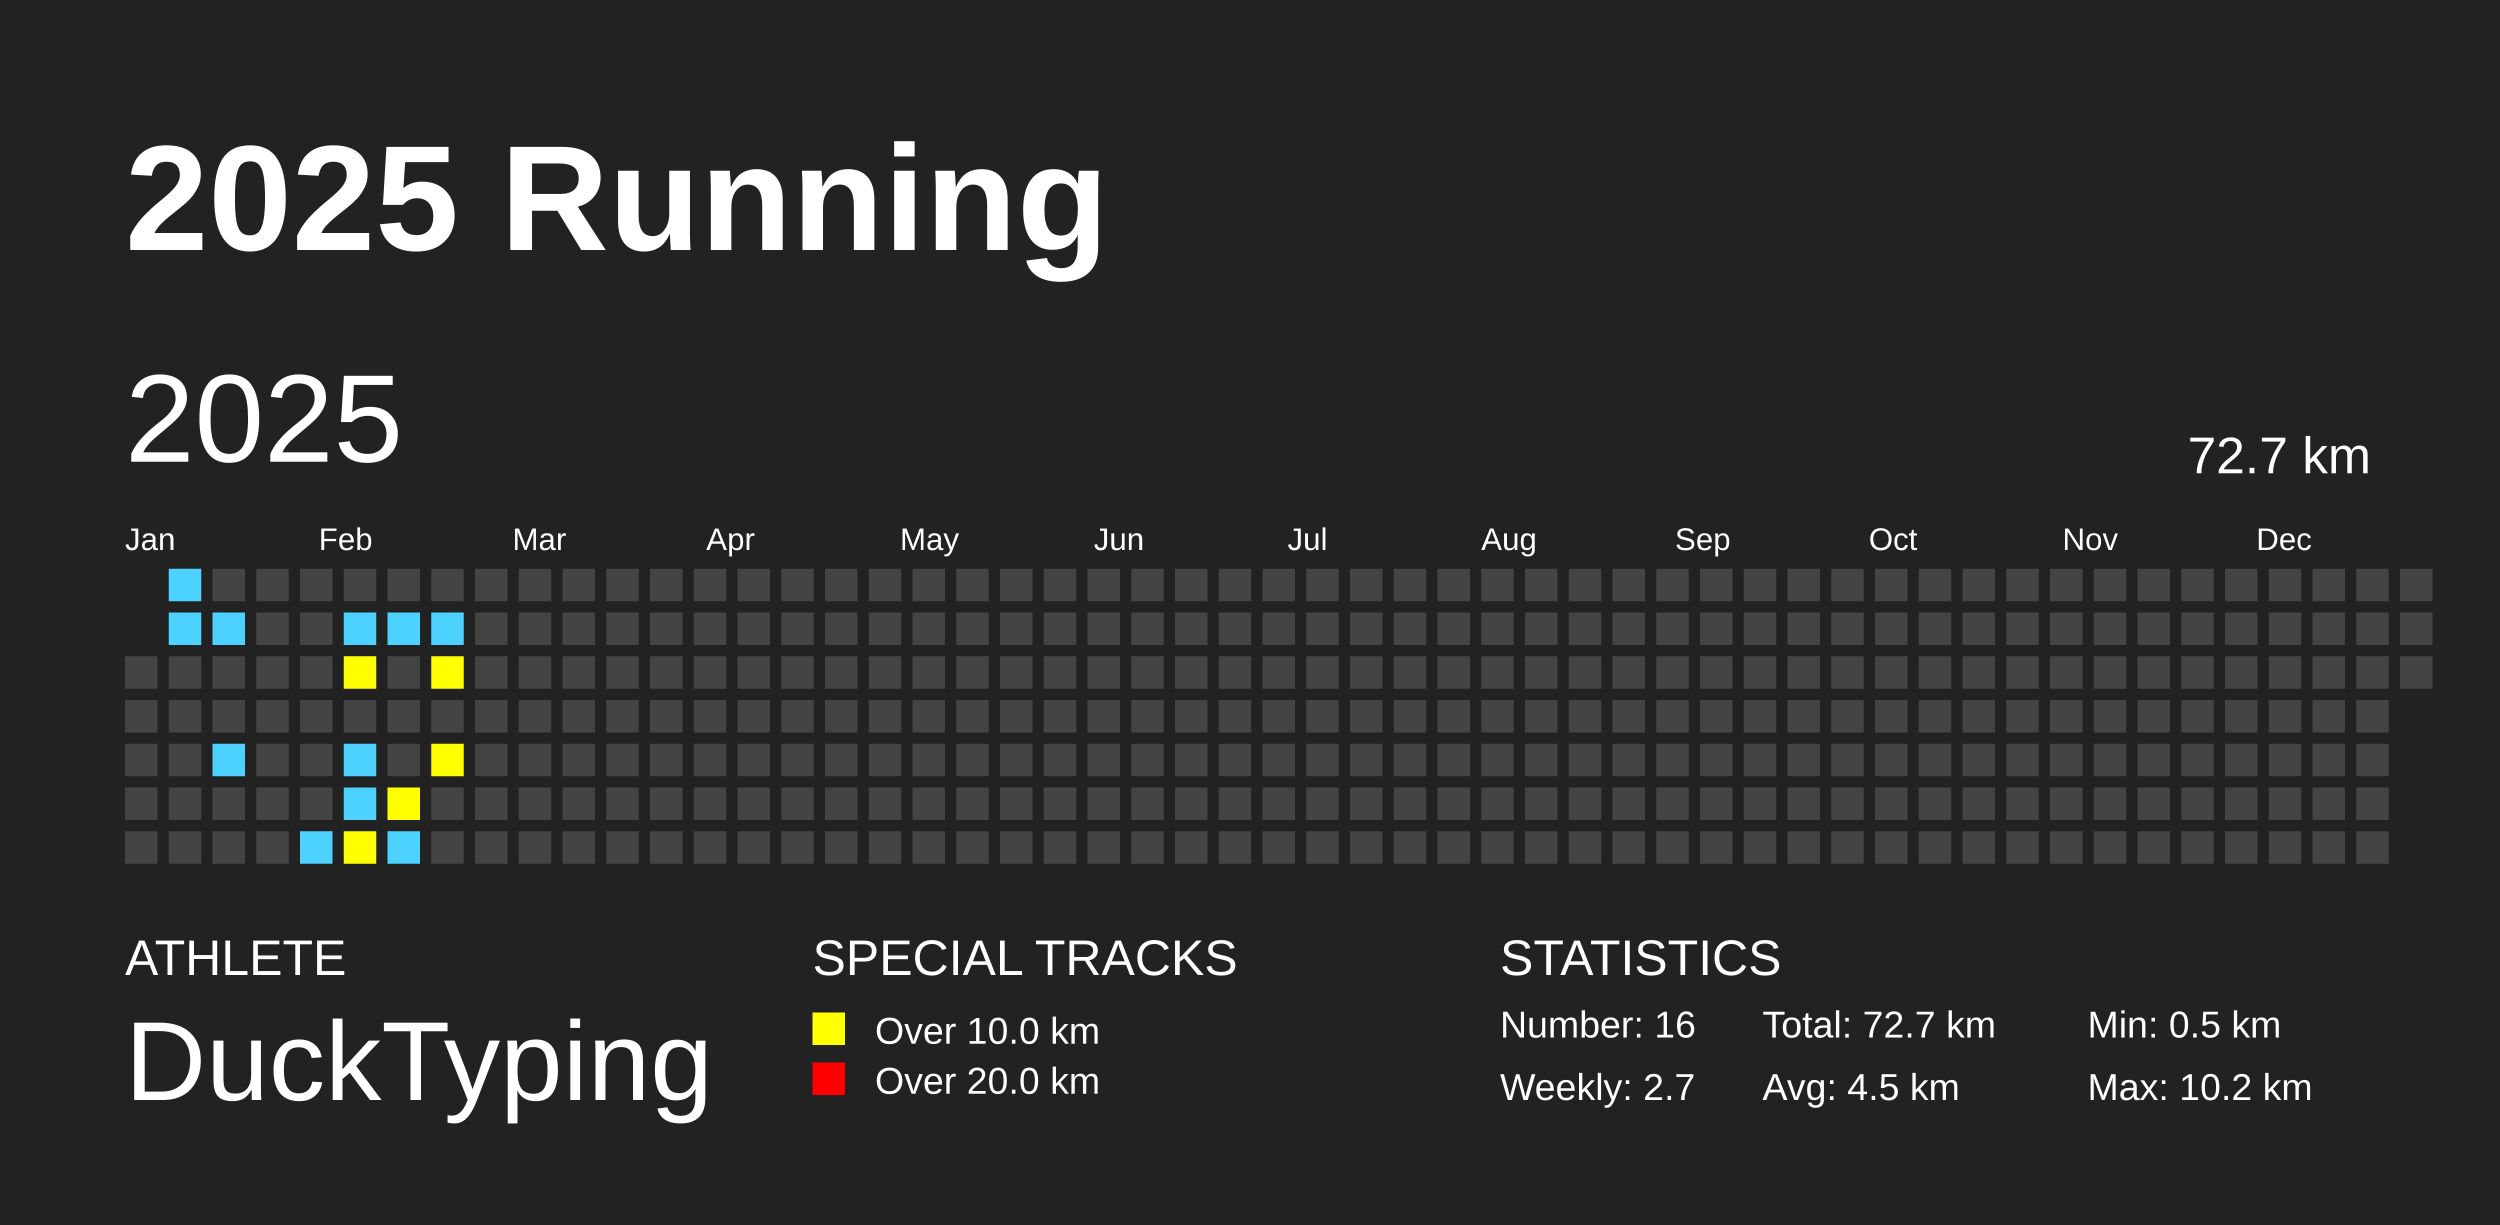
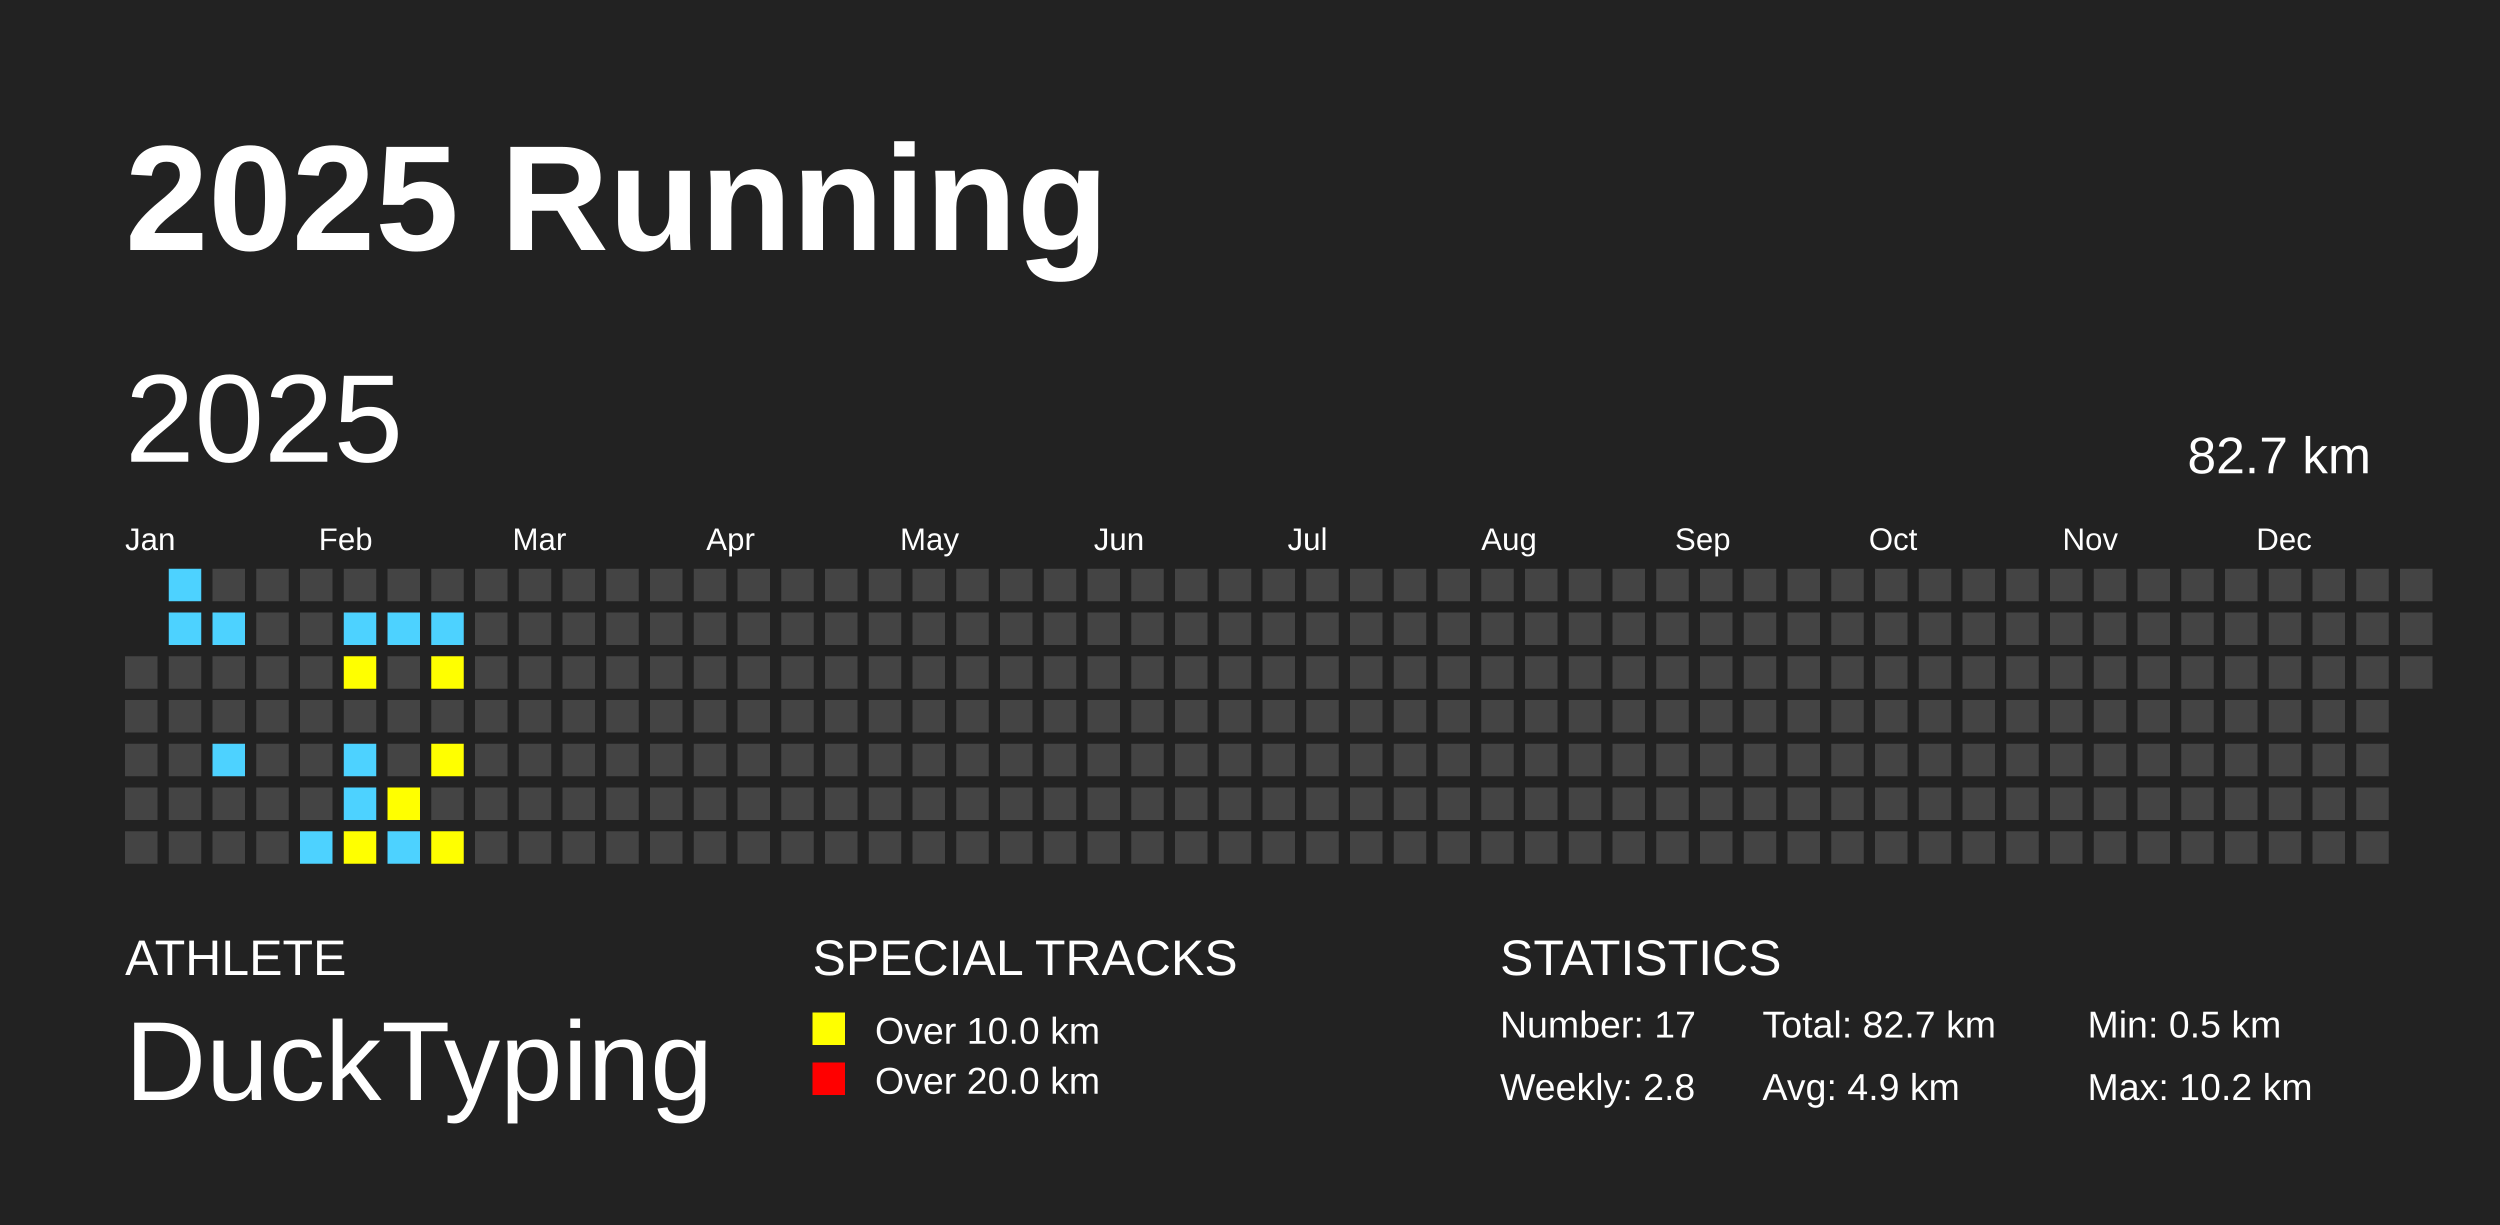
<svg xmlns="http://www.w3.org/2000/svg" baseProfile="full" height="98mm" version="1.1" viewBox="0,0,200,98" width="200mm">
  <defs />
  <rect fill="#222222" height="98" width="200" x="0" y="0" />
  <text fill="#FFFFFF" style="font-size:12px; font-family:Arial; font-weight:bold;" x="10" y="20">2025 Running</text>
  <text fill="#FFFFFF" style="font-size:4px; font-family:Arial" x="10" y="78">ATHLETE</text>
  <text fill="#FFFFFF" style="font-size:9px; font-family:Arial" x="10" y="88">DuckTyping</text>
  <text fill="#FFFFFF" style="font-size:4px; font-family:Arial" x="65" y="78">SPECIAL TRACKS</text>
  <rect fill="yellow" height="2.6" width="2.6" x="65" y="81" />
  <text fill="#FFFFFF" style="font-size:3px; font-family:Arial" x="70" y="83.5">Over 10.0 km</text>
  <rect fill="red" height="2.6" width="2.6" x="65" y="85" />
  <text fill="#FFFFFF" style="font-size:3px; font-family:Arial" x="70" y="87.5">Over 20.0 km</text>
  <text fill="#FFFFFF" style="font-size:4px; font-family:Arial" x="120" y="78">STATISTICS</text>
-   <text fill="#FFFFFF" style="font-size:3px; font-family:Arial" x="120" y="83">Number: 16</text>
-   <text fill="#FFFFFF" style="font-size:3px; font-family:Arial" x="120" y="88">Weekly: 2.7</text>
-   <text fill="#FFFFFF" style="font-size:3px; font-family:Arial" x="141" y="83">Total: 72.7 km</text>
-   <text fill="#FFFFFF" style="font-size:3px; font-family:Arial" x="141" y="88">Avg: 4.5 km</text>
+   <text fill="#FFFFFF" style="font-size:3px; font-family:Arial" x="120" y="83">Number: 17</text>
+   <text fill="#FFFFFF" style="font-size:3px; font-family:Arial" x="120" y="88">Weekly: 2.8</text>
+   <text fill="#FFFFFF" style="font-size:3px; font-family:Arial" x="141" y="83">Total: 82.7 km</text>
+   <text fill="#FFFFFF" style="font-size:3px; font-family:Arial" x="141" y="88">Avg: 4.9 km</text>
  <text fill="#FFFFFF" style="font-size:3px; font-family:Arial" x="167" y="83">Min: 0.5 km</text>
  <text fill="#FFFFFF" style="font-size:3px; font-family:Arial" x="167" y="88">Max: 10.2 km</text>
  <text dominant-baseline="hanging" fill="#FFFFFF" style="font-size:10.0px; font-family:Arial;" x="10" y="30">2025</text>
-   <text dominant-baseline="hanging" fill="#FFFFFF" style="font-size:4.125px; font-family:Arial;" x="175" y="35">72.7 km</text>
+   <text dominant-baseline="hanging" fill="#FFFFFF" style="font-size:4.125px; font-family:Arial;" x="175" y="35">82.7 km</text>
  <text fill="#FFFFFF" style="font-size:2.5px; font-family:Arial" x="10.0" y="44">Jan</text>
  <text fill="#FFFFFF" style="font-size:2.5px; font-family:Arial" x="25.5" y="44">Feb</text>
  <text fill="#FFFFFF" style="font-size:2.5px; font-family:Arial" x="41.0" y="44">Mar</text>
  <text fill="#FFFFFF" style="font-size:2.5px; font-family:Arial" x="56.5" y="44">Apr</text>
  <text fill="#FFFFFF" style="font-size:2.5px; font-family:Arial" x="72.0" y="44">May</text>
  <text fill="#FFFFFF" style="font-size:2.5px; font-family:Arial" x="87.5" y="44">Jun</text>
  <text fill="#FFFFFF" style="font-size:2.5px; font-family:Arial" x="103.0" y="44">Jul</text>
  <text fill="#FFFFFF" style="font-size:2.5px; font-family:Arial" x="118.5" y="44">Aug</text>
  <text fill="#FFFFFF" style="font-size:2.5px; font-family:Arial" x="134.0" y="44">Sep</text>
  <text fill="#FFFFFF" style="font-size:2.5px; font-family:Arial" x="149.5" y="44">Oct</text>
  <text fill="#FFFFFF" style="font-size:2.5px; font-family:Arial" x="165.0" y="44">Nov</text>
  <text fill="#FFFFFF" style="font-size:2.5px; font-family:Arial" x="180.5" y="44">Dec</text>
  <rect fill="#444444" height="2.6" width="2.6" x="10.0" y="52.5" />
  <rect fill="#444444" height="2.6" width="2.6" x="10.0" y="56.0" />
  <rect fill="#444444" height="2.6" width="2.6" x="10.0" y="59.5" />
  <rect fill="#444444" height="2.6" width="2.6" x="10.0" y="63.0" />
  <rect fill="#444444" height="2.6" width="2.6" x="10.0" y="66.5" />
  <rect fill="#4DD2FF" height="2.6" width="2.6" x="13.5" y="45.5" />
  <rect fill="#4DD2FF" height="2.6" width="2.6" x="13.5" y="49.0" />
  <rect fill="#444444" height="2.6" width="2.6" x="13.5" y="52.5" />
  <rect fill="#444444" height="2.6" width="2.6" x="13.5" y="56.0" />
  <rect fill="#444444" height="2.6" width="2.6" x="13.5" y="59.5" />
  <rect fill="#444444" height="2.6" width="2.6" x="13.5" y="63.0" />
  <rect fill="#444444" height="2.6" width="2.6" x="13.5" y="66.5" />
  <rect fill="#444444" height="2.6" width="2.6" x="17.0" y="45.5" />
  <rect fill="#4DD2FF" height="2.6" width="2.6" x="17.0" y="49.0" />
  <rect fill="#444444" height="2.6" width="2.6" x="17.0" y="52.5" />
  <rect fill="#444444" height="2.6" width="2.6" x="17.0" y="56.0" />
  <rect fill="#4DD2FF" height="2.6" width="2.6" x="17.0" y="59.5" />
  <rect fill="#444444" height="2.6" width="2.6" x="17.0" y="63.0" />
  <rect fill="#444444" height="2.6" width="2.6" x="17.0" y="66.5" />
  <rect fill="#444444" height="2.6" width="2.6" x="20.5" y="45.5" />
  <rect fill="#444444" height="2.6" width="2.6" x="20.5" y="49.0" />
  <rect fill="#444444" height="2.6" width="2.6" x="20.5" y="52.5" />
  <rect fill="#444444" height="2.6" width="2.6" x="20.5" y="56.0" />
  <rect fill="#444444" height="2.6" width="2.6" x="20.5" y="59.5" />
  <rect fill="#444444" height="2.6" width="2.6" x="20.5" y="63.0" />
  <rect fill="#444444" height="2.6" width="2.6" x="20.5" y="66.5" />
  <rect fill="#444444" height="2.6" width="2.6" x="24.0" y="45.5" />
  <rect fill="#444444" height="2.6" width="2.6" x="24.0" y="49.0" />
  <rect fill="#444444" height="2.6" width="2.6" x="24.0" y="52.5" />
  <rect fill="#444444" height="2.6" width="2.6" x="24.0" y="56.0" />
  <rect fill="#444444" height="2.6" width="2.6" x="24.0" y="59.5" />
  <rect fill="#444444" height="2.6" width="2.6" x="24.0" y="63.0" />
  <rect fill="#4DD2FF" height="2.6" width="2.6" x="24.0" y="66.5" />
  <rect fill="#444444" height="2.6" width="2.6" x="27.5" y="45.5" />
  <rect fill="#4DD2FF" height="2.6" width="2.6" x="27.5" y="49.0" />
  <rect fill="yellow" height="2.6" width="2.6" x="27.5" y="52.5" />
  <rect fill="#444444" height="2.6" width="2.6" x="27.5" y="56.0" />
  <rect fill="#4DD2FF" height="2.6" width="2.6" x="27.5" y="59.5" />
  <rect fill="#4DD2FF" height="2.6" width="2.6" x="27.5" y="63.0" />
  <rect fill="yellow" height="2.6" width="2.6" x="27.5" y="66.5" />
  <rect fill="#444444" height="2.6" width="2.6" x="31.0" y="45.5" />
  <rect fill="#4DD2FF" height="2.6" width="2.6" x="31.0" y="49.0" />
  <rect fill="#444444" height="2.6" width="2.6" x="31.0" y="52.5" />
  <rect fill="#444444" height="2.6" width="2.6" x="31.0" y="56.0" />
  <rect fill="#444444" height="2.6" width="2.6" x="31.0" y="59.5" />
  <rect fill="yellow" height="2.6" width="2.6" x="31.0" y="63.0" />
  <rect fill="#4DD2FF" height="2.6" width="2.6" x="31.0" y="66.5" />
  <rect fill="#444444" height="2.6" width="2.6" x="34.5" y="45.5" />
  <rect fill="#4DD2FF" height="2.6" width="2.6" x="34.5" y="49.0" />
  <rect fill="yellow" height="2.6" width="2.6" x="34.5" y="52.5" />
  <rect fill="#444444" height="2.6" width="2.6" x="34.5" y="56.0" />
  <rect fill="yellow" height="2.6" width="2.6" x="34.5" y="59.5" />
  <rect fill="#444444" height="2.6" width="2.6" x="34.5" y="63.0" />
-   <rect fill="#444444" height="2.6" width="2.6" x="34.5" y="66.5" />
+   <rect fill="yellow" height="2.6" width="2.6" x="34.5" y="66.5" />
  <rect fill="#444444" height="2.6" width="2.6" x="38.0" y="45.5" />
  <rect fill="#444444" height="2.6" width="2.6" x="38.0" y="49.0" />
  <rect fill="#444444" height="2.6" width="2.6" x="38.0" y="52.5" />
  <rect fill="#444444" height="2.6" width="2.6" x="38.0" y="56.0" />
  <rect fill="#444444" height="2.6" width="2.6" x="38.0" y="59.5" />
  <rect fill="#444444" height="2.6" width="2.6" x="38.0" y="63.0" />
  <rect fill="#444444" height="2.6" width="2.6" x="38.0" y="66.5" />
  <rect fill="#444444" height="2.6" width="2.6" x="41.5" y="45.5" />
  <rect fill="#444444" height="2.6" width="2.6" x="41.5" y="49.0" />
  <rect fill="#444444" height="2.6" width="2.6" x="41.5" y="52.5" />
  <rect fill="#444444" height="2.6" width="2.6" x="41.5" y="56.0" />
  <rect fill="#444444" height="2.6" width="2.6" x="41.5" y="59.5" />
  <rect fill="#444444" height="2.6" width="2.6" x="41.5" y="63.0" />
  <rect fill="#444444" height="2.6" width="2.6" x="41.5" y="66.5" />
  <rect fill="#444444" height="2.6" width="2.6" x="45.0" y="45.5" />
  <rect fill="#444444" height="2.6" width="2.6" x="45.0" y="49.0" />
  <rect fill="#444444" height="2.6" width="2.6" x="45.0" y="52.5" />
  <rect fill="#444444" height="2.6" width="2.6" x="45.0" y="56.0" />
  <rect fill="#444444" height="2.6" width="2.6" x="45.0" y="59.5" />
  <rect fill="#444444" height="2.6" width="2.6" x="45.0" y="63.0" />
  <rect fill="#444444" height="2.6" width="2.6" x="45.0" y="66.5" />
  <rect fill="#444444" height="2.6" width="2.6" x="48.5" y="45.5" />
  <rect fill="#444444" height="2.6" width="2.6" x="48.5" y="49.0" />
  <rect fill="#444444" height="2.6" width="2.6" x="48.5" y="52.5" />
  <rect fill="#444444" height="2.6" width="2.6" x="48.5" y="56.0" />
  <rect fill="#444444" height="2.6" width="2.6" x="48.5" y="59.5" />
  <rect fill="#444444" height="2.6" width="2.6" x="48.5" y="63.0" />
  <rect fill="#444444" height="2.6" width="2.6" x="48.5" y="66.5" />
  <rect fill="#444444" height="2.6" width="2.6" x="52.0" y="45.5" />
  <rect fill="#444444" height="2.6" width="2.6" x="52.0" y="49.0" />
  <rect fill="#444444" height="2.6" width="2.6" x="52.0" y="52.5" />
  <rect fill="#444444" height="2.6" width="2.6" x="52.0" y="56.0" />
  <rect fill="#444444" height="2.6" width="2.6" x="52.0" y="59.5" />
  <rect fill="#444444" height="2.6" width="2.6" x="52.0" y="63.0" />
  <rect fill="#444444" height="2.6" width="2.6" x="52.0" y="66.5" />
  <rect fill="#444444" height="2.6" width="2.6" x="55.5" y="45.5" />
  <rect fill="#444444" height="2.6" width="2.6" x="55.5" y="49.0" />
  <rect fill="#444444" height="2.6" width="2.6" x="55.5" y="52.5" />
  <rect fill="#444444" height="2.6" width="2.6" x="55.5" y="56.0" />
  <rect fill="#444444" height="2.6" width="2.6" x="55.5" y="59.5" />
  <rect fill="#444444" height="2.6" width="2.6" x="55.5" y="63.0" />
  <rect fill="#444444" height="2.6" width="2.6" x="55.5" y="66.5" />
  <rect fill="#444444" height="2.6" width="2.6" x="59.0" y="45.5" />
  <rect fill="#444444" height="2.6" width="2.6" x="59.0" y="49.0" />
  <rect fill="#444444" height="2.6" width="2.6" x="59.0" y="52.5" />
  <rect fill="#444444" height="2.6" width="2.6" x="59.0" y="56.0" />
  <rect fill="#444444" height="2.6" width="2.6" x="59.0" y="59.5" />
  <rect fill="#444444" height="2.6" width="2.6" x="59.0" y="63.0" />
  <rect fill="#444444" height="2.6" width="2.6" x="59.0" y="66.5" />
  <rect fill="#444444" height="2.6" width="2.6" x="62.5" y="45.5" />
  <rect fill="#444444" height="2.6" width="2.6" x="62.5" y="49.0" />
  <rect fill="#444444" height="2.6" width="2.6" x="62.5" y="52.5" />
  <rect fill="#444444" height="2.6" width="2.6" x="62.5" y="56.0" />
  <rect fill="#444444" height="2.6" width="2.6" x="62.5" y="59.5" />
  <rect fill="#444444" height="2.6" width="2.6" x="62.5" y="63.0" />
  <rect fill="#444444" height="2.6" width="2.6" x="62.5" y="66.5" />
  <rect fill="#444444" height="2.6" width="2.6" x="66.0" y="45.5" />
  <rect fill="#444444" height="2.6" width="2.6" x="66.0" y="49.0" />
  <rect fill="#444444" height="2.6" width="2.6" x="66.0" y="52.5" />
  <rect fill="#444444" height="2.6" width="2.6" x="66.0" y="56.0" />
  <rect fill="#444444" height="2.6" width="2.6" x="66.0" y="59.5" />
  <rect fill="#444444" height="2.6" width="2.6" x="66.0" y="63.0" />
  <rect fill="#444444" height="2.6" width="2.6" x="66.0" y="66.5" />
  <rect fill="#444444" height="2.6" width="2.6" x="69.5" y="45.5" />
  <rect fill="#444444" height="2.6" width="2.6" x="69.5" y="49.0" />
  <rect fill="#444444" height="2.6" width="2.6" x="69.5" y="52.5" />
  <rect fill="#444444" height="2.6" width="2.6" x="69.5" y="56.0" />
  <rect fill="#444444" height="2.6" width="2.6" x="69.5" y="59.5" />
  <rect fill="#444444" height="2.6" width="2.6" x="69.5" y="63.0" />
  <rect fill="#444444" height="2.6" width="2.6" x="69.5" y="66.5" />
  <rect fill="#444444" height="2.6" width="2.6" x="73.0" y="45.5" />
  <rect fill="#444444" height="2.6" width="2.6" x="73.0" y="49.0" />
  <rect fill="#444444" height="2.6" width="2.6" x="73.0" y="52.5" />
  <rect fill="#444444" height="2.6" width="2.6" x="73.0" y="56.0" />
  <rect fill="#444444" height="2.6" width="2.6" x="73.0" y="59.5" />
  <rect fill="#444444" height="2.6" width="2.6" x="73.0" y="63.0" />
  <rect fill="#444444" height="2.6" width="2.6" x="73.0" y="66.5" />
  <rect fill="#444444" height="2.6" width="2.6" x="76.5" y="45.5" />
  <rect fill="#444444" height="2.6" width="2.6" x="76.5" y="49.0" />
  <rect fill="#444444" height="2.6" width="2.6" x="76.5" y="52.5" />
  <rect fill="#444444" height="2.6" width="2.6" x="76.5" y="56.0" />
  <rect fill="#444444" height="2.6" width="2.6" x="76.5" y="59.5" />
  <rect fill="#444444" height="2.6" width="2.6" x="76.5" y="63.0" />
  <rect fill="#444444" height="2.6" width="2.6" x="76.5" y="66.5" />
  <rect fill="#444444" height="2.6" width="2.6" x="80.0" y="45.5" />
  <rect fill="#444444" height="2.6" width="2.6" x="80.0" y="49.0" />
  <rect fill="#444444" height="2.6" width="2.6" x="80.0" y="52.5" />
  <rect fill="#444444" height="2.6" width="2.6" x="80.0" y="56.0" />
  <rect fill="#444444" height="2.6" width="2.6" x="80.0" y="59.5" />
  <rect fill="#444444" height="2.6" width="2.6" x="80.0" y="63.0" />
  <rect fill="#444444" height="2.6" width="2.6" x="80.0" y="66.5" />
  <rect fill="#444444" height="2.6" width="2.6" x="83.5" y="45.5" />
  <rect fill="#444444" height="2.6" width="2.6" x="83.5" y="49.0" />
  <rect fill="#444444" height="2.6" width="2.6" x="83.5" y="52.5" />
  <rect fill="#444444" height="2.6" width="2.6" x="83.5" y="56.0" />
  <rect fill="#444444" height="2.6" width="2.6" x="83.5" y="59.5" />
  <rect fill="#444444" height="2.6" width="2.6" x="83.5" y="63.0" />
  <rect fill="#444444" height="2.6" width="2.6" x="83.5" y="66.5" />
  <rect fill="#444444" height="2.6" width="2.6" x="87.0" y="45.5" />
  <rect fill="#444444" height="2.6" width="2.6" x="87.0" y="49.0" />
  <rect fill="#444444" height="2.6" width="2.6" x="87.0" y="52.5" />
  <rect fill="#444444" height="2.6" width="2.6" x="87.0" y="56.0" />
  <rect fill="#444444" height="2.6" width="2.6" x="87.0" y="59.5" />
  <rect fill="#444444" height="2.6" width="2.6" x="87.0" y="63.0" />
  <rect fill="#444444" height="2.6" width="2.6" x="87.0" y="66.5" />
  <rect fill="#444444" height="2.6" width="2.6" x="90.5" y="45.5" />
  <rect fill="#444444" height="2.6" width="2.6" x="90.5" y="49.0" />
  <rect fill="#444444" height="2.6" width="2.6" x="90.5" y="52.5" />
  <rect fill="#444444" height="2.6" width="2.6" x="90.5" y="56.0" />
  <rect fill="#444444" height="2.6" width="2.6" x="90.5" y="59.5" />
  <rect fill="#444444" height="2.6" width="2.6" x="90.5" y="63.0" />
  <rect fill="#444444" height="2.6" width="2.6" x="90.5" y="66.5" />
  <rect fill="#444444" height="2.6" width="2.6" x="94.0" y="45.5" />
  <rect fill="#444444" height="2.6" width="2.6" x="94.0" y="49.0" />
  <rect fill="#444444" height="2.6" width="2.6" x="94.0" y="52.5" />
  <rect fill="#444444" height="2.6" width="2.6" x="94.0" y="56.0" />
  <rect fill="#444444" height="2.6" width="2.6" x="94.0" y="59.5" />
  <rect fill="#444444" height="2.6" width="2.6" x="94.0" y="63.0" />
  <rect fill="#444444" height="2.6" width="2.6" x="94.0" y="66.5" />
  <rect fill="#444444" height="2.6" width="2.6" x="97.5" y="45.5" />
  <rect fill="#444444" height="2.6" width="2.6" x="97.5" y="49.0" />
  <rect fill="#444444" height="2.6" width="2.6" x="97.5" y="52.5" />
  <rect fill="#444444" height="2.6" width="2.6" x="97.5" y="56.0" />
  <rect fill="#444444" height="2.6" width="2.6" x="97.5" y="59.5" />
  <rect fill="#444444" height="2.6" width="2.6" x="97.5" y="63.0" />
  <rect fill="#444444" height="2.6" width="2.6" x="97.5" y="66.5" />
  <rect fill="#444444" height="2.6" width="2.6" x="101.0" y="45.5" />
  <rect fill="#444444" height="2.6" width="2.6" x="101.0" y="49.0" />
  <rect fill="#444444" height="2.6" width="2.6" x="101.0" y="52.5" />
  <rect fill="#444444" height="2.6" width="2.6" x="101.0" y="56.0" />
  <rect fill="#444444" height="2.6" width="2.6" x="101.0" y="59.5" />
  <rect fill="#444444" height="2.6" width="2.6" x="101.0" y="63.0" />
  <rect fill="#444444" height="2.6" width="2.6" x="101.0" y="66.5" />
  <rect fill="#444444" height="2.6" width="2.6" x="104.5" y="45.5" />
  <rect fill="#444444" height="2.6" width="2.6" x="104.5" y="49.0" />
  <rect fill="#444444" height="2.6" width="2.6" x="104.5" y="52.5" />
  <rect fill="#444444" height="2.6" width="2.6" x="104.5" y="56.0" />
  <rect fill="#444444" height="2.6" width="2.6" x="104.5" y="59.5" />
  <rect fill="#444444" height="2.6" width="2.6" x="104.5" y="63.0" />
  <rect fill="#444444" height="2.6" width="2.6" x="104.5" y="66.5" />
  <rect fill="#444444" height="2.6" width="2.6" x="108.0" y="45.5" />
  <rect fill="#444444" height="2.6" width="2.6" x="108.0" y="49.0" />
  <rect fill="#444444" height="2.6" width="2.6" x="108.0" y="52.5" />
  <rect fill="#444444" height="2.6" width="2.6" x="108.0" y="56.0" />
  <rect fill="#444444" height="2.6" width="2.6" x="108.0" y="59.5" />
  <rect fill="#444444" height="2.6" width="2.6" x="108.0" y="63.0" />
  <rect fill="#444444" height="2.6" width="2.6" x="108.0" y="66.5" />
  <rect fill="#444444" height="2.6" width="2.6" x="111.5" y="45.5" />
  <rect fill="#444444" height="2.6" width="2.6" x="111.5" y="49.0" />
  <rect fill="#444444" height="2.6" width="2.6" x="111.5" y="52.5" />
  <rect fill="#444444" height="2.6" width="2.6" x="111.5" y="56.0" />
  <rect fill="#444444" height="2.6" width="2.6" x="111.5" y="59.5" />
  <rect fill="#444444" height="2.6" width="2.6" x="111.5" y="63.0" />
  <rect fill="#444444" height="2.6" width="2.6" x="111.5" y="66.5" />
  <rect fill="#444444" height="2.6" width="2.6" x="115.0" y="45.5" />
  <rect fill="#444444" height="2.6" width="2.6" x="115.0" y="49.0" />
  <rect fill="#444444" height="2.6" width="2.6" x="115.0" y="52.5" />
  <rect fill="#444444" height="2.6" width="2.6" x="115.0" y="56.0" />
  <rect fill="#444444" height="2.6" width="2.6" x="115.0" y="59.5" />
  <rect fill="#444444" height="2.6" width="2.6" x="115.0" y="63.0" />
  <rect fill="#444444" height="2.6" width="2.6" x="115.0" y="66.5" />
  <rect fill="#444444" height="2.6" width="2.6" x="118.5" y="45.5" />
  <rect fill="#444444" height="2.6" width="2.6" x="118.5" y="49.0" />
  <rect fill="#444444" height="2.6" width="2.6" x="118.5" y="52.5" />
  <rect fill="#444444" height="2.6" width="2.6" x="118.5" y="56.0" />
  <rect fill="#444444" height="2.6" width="2.6" x="118.5" y="59.5" />
  <rect fill="#444444" height="2.6" width="2.6" x="118.5" y="63.0" />
  <rect fill="#444444" height="2.6" width="2.6" x="118.5" y="66.5" />
  <rect fill="#444444" height="2.6" width="2.6" x="122.0" y="45.5" />
  <rect fill="#444444" height="2.6" width="2.6" x="122.0" y="49.0" />
  <rect fill="#444444" height="2.6" width="2.6" x="122.0" y="52.5" />
  <rect fill="#444444" height="2.6" width="2.6" x="122.0" y="56.0" />
  <rect fill="#444444" height="2.6" width="2.6" x="122.0" y="59.5" />
  <rect fill="#444444" height="2.6" width="2.6" x="122.0" y="63.0" />
  <rect fill="#444444" height="2.6" width="2.6" x="122.0" y="66.5" />
  <rect fill="#444444" height="2.6" width="2.6" x="125.5" y="45.5" />
  <rect fill="#444444" height="2.6" width="2.6" x="125.5" y="49.0" />
  <rect fill="#444444" height="2.6" width="2.6" x="125.5" y="52.5" />
  <rect fill="#444444" height="2.6" width="2.6" x="125.5" y="56.0" />
  <rect fill="#444444" height="2.6" width="2.6" x="125.5" y="59.5" />
  <rect fill="#444444" height="2.6" width="2.6" x="125.5" y="63.0" />
  <rect fill="#444444" height="2.6" width="2.6" x="125.5" y="66.5" />
  <rect fill="#444444" height="2.6" width="2.6" x="129.0" y="45.5" />
  <rect fill="#444444" height="2.6" width="2.6" x="129.0" y="49.0" />
  <rect fill="#444444" height="2.6" width="2.6" x="129.0" y="52.5" />
  <rect fill="#444444" height="2.6" width="2.6" x="129.0" y="56.0" />
  <rect fill="#444444" height="2.6" width="2.6" x="129.0" y="59.5" />
  <rect fill="#444444" height="2.6" width="2.6" x="129.0" y="63.0" />
  <rect fill="#444444" height="2.6" width="2.6" x="129.0" y="66.5" />
  <rect fill="#444444" height="2.6" width="2.6" x="132.5" y="45.5" />
  <rect fill="#444444" height="2.6" width="2.6" x="132.5" y="49.0" />
  <rect fill="#444444" height="2.6" width="2.6" x="132.5" y="52.5" />
  <rect fill="#444444" height="2.6" width="2.6" x="132.5" y="56.0" />
  <rect fill="#444444" height="2.6" width="2.6" x="132.5" y="59.5" />
  <rect fill="#444444" height="2.6" width="2.6" x="132.5" y="63.0" />
  <rect fill="#444444" height="2.6" width="2.6" x="132.5" y="66.5" />
  <rect fill="#444444" height="2.6" width="2.6" x="136.0" y="45.5" />
  <rect fill="#444444" height="2.6" width="2.6" x="136.0" y="49.0" />
  <rect fill="#444444" height="2.6" width="2.6" x="136.0" y="52.5" />
  <rect fill="#444444" height="2.6" width="2.6" x="136.0" y="56.0" />
  <rect fill="#444444" height="2.6" width="2.6" x="136.0" y="59.5" />
  <rect fill="#444444" height="2.6" width="2.6" x="136.0" y="63.0" />
  <rect fill="#444444" height="2.6" width="2.6" x="136.0" y="66.5" />
  <rect fill="#444444" height="2.6" width="2.6" x="139.5" y="45.5" />
  <rect fill="#444444" height="2.6" width="2.6" x="139.5" y="49.0" />
  <rect fill="#444444" height="2.6" width="2.6" x="139.5" y="52.5" />
  <rect fill="#444444" height="2.6" width="2.6" x="139.5" y="56.0" />
  <rect fill="#444444" height="2.6" width="2.6" x="139.5" y="59.5" />
  <rect fill="#444444" height="2.6" width="2.6" x="139.5" y="63.0" />
  <rect fill="#444444" height="2.6" width="2.6" x="139.5" y="66.5" />
  <rect fill="#444444" height="2.6" width="2.6" x="143.0" y="45.5" />
  <rect fill="#444444" height="2.6" width="2.6" x="143.0" y="49.0" />
  <rect fill="#444444" height="2.6" width="2.6" x="143.0" y="52.5" />
  <rect fill="#444444" height="2.6" width="2.6" x="143.0" y="56.0" />
  <rect fill="#444444" height="2.6" width="2.6" x="143.0" y="59.5" />
  <rect fill="#444444" height="2.6" width="2.6" x="143.0" y="63.0" />
  <rect fill="#444444" height="2.6" width="2.6" x="143.0" y="66.5" />
  <rect fill="#444444" height="2.6" width="2.6" x="146.5" y="45.5" />
  <rect fill="#444444" height="2.6" width="2.6" x="146.5" y="49.0" />
  <rect fill="#444444" height="2.6" width="2.6" x="146.5" y="52.5" />
  <rect fill="#444444" height="2.6" width="2.6" x="146.5" y="56.0" />
  <rect fill="#444444" height="2.6" width="2.6" x="146.5" y="59.5" />
  <rect fill="#444444" height="2.6" width="2.6" x="146.5" y="63.0" />
  <rect fill="#444444" height="2.6" width="2.6" x="146.5" y="66.5" />
  <rect fill="#444444" height="2.6" width="2.6" x="150.0" y="45.5" />
  <rect fill="#444444" height="2.6" width="2.6" x="150.0" y="49.0" />
  <rect fill="#444444" height="2.6" width="2.6" x="150.0" y="52.5" />
  <rect fill="#444444" height="2.6" width="2.6" x="150.0" y="56.0" />
  <rect fill="#444444" height="2.6" width="2.6" x="150.0" y="59.5" />
  <rect fill="#444444" height="2.6" width="2.6" x="150.0" y="63.0" />
  <rect fill="#444444" height="2.6" width="2.6" x="150.0" y="66.5" />
  <rect fill="#444444" height="2.6" width="2.6" x="153.5" y="45.5" />
  <rect fill="#444444" height="2.6" width="2.6" x="153.5" y="49.0" />
  <rect fill="#444444" height="2.6" width="2.6" x="153.5" y="52.5" />
  <rect fill="#444444" height="2.6" width="2.6" x="153.5" y="56.0" />
  <rect fill="#444444" height="2.6" width="2.6" x="153.5" y="59.5" />
  <rect fill="#444444" height="2.6" width="2.6" x="153.5" y="63.0" />
  <rect fill="#444444" height="2.6" width="2.6" x="153.5" y="66.5" />
  <rect fill="#444444" height="2.6" width="2.6" x="157.0" y="45.5" />
  <rect fill="#444444" height="2.6" width="2.6" x="157.0" y="49.0" />
  <rect fill="#444444" height="2.6" width="2.6" x="157.0" y="52.5" />
  <rect fill="#444444" height="2.6" width="2.6" x="157.0" y="56.0" />
  <rect fill="#444444" height="2.6" width="2.6" x="157.0" y="59.5" />
  <rect fill="#444444" height="2.6" width="2.6" x="157.0" y="63.0" />
  <rect fill="#444444" height="2.6" width="2.6" x="157.0" y="66.5" />
  <rect fill="#444444" height="2.6" width="2.6" x="160.5" y="45.5" />
  <rect fill="#444444" height="2.6" width="2.6" x="160.5" y="49.0" />
  <rect fill="#444444" height="2.6" width="2.6" x="160.5" y="52.5" />
  <rect fill="#444444" height="2.6" width="2.6" x="160.5" y="56.0" />
  <rect fill="#444444" height="2.6" width="2.6" x="160.5" y="59.5" />
  <rect fill="#444444" height="2.6" width="2.6" x="160.5" y="63.0" />
  <rect fill="#444444" height="2.6" width="2.6" x="160.5" y="66.5" />
  <rect fill="#444444" height="2.6" width="2.6" x="164.0" y="45.5" />
  <rect fill="#444444" height="2.6" width="2.6" x="164.0" y="49.0" />
  <rect fill="#444444" height="2.6" width="2.6" x="164.0" y="52.5" />
  <rect fill="#444444" height="2.6" width="2.6" x="164.0" y="56.0" />
  <rect fill="#444444" height="2.6" width="2.6" x="164.0" y="59.5" />
  <rect fill="#444444" height="2.6" width="2.6" x="164.0" y="63.0" />
  <rect fill="#444444" height="2.6" width="2.6" x="164.0" y="66.5" />
  <rect fill="#444444" height="2.6" width="2.6" x="167.5" y="45.5" />
  <rect fill="#444444" height="2.6" width="2.6" x="167.5" y="49.0" />
  <rect fill="#444444" height="2.6" width="2.6" x="167.5" y="52.5" />
  <rect fill="#444444" height="2.6" width="2.6" x="167.5" y="56.0" />
  <rect fill="#444444" height="2.6" width="2.6" x="167.5" y="59.5" />
  <rect fill="#444444" height="2.6" width="2.6" x="167.5" y="63.0" />
  <rect fill="#444444" height="2.6" width="2.6" x="167.5" y="66.5" />
  <rect fill="#444444" height="2.6" width="2.6" x="171.0" y="45.5" />
  <rect fill="#444444" height="2.6" width="2.6" x="171.0" y="49.0" />
  <rect fill="#444444" height="2.6" width="2.6" x="171.0" y="52.5" />
  <rect fill="#444444" height="2.6" width="2.6" x="171.0" y="56.0" />
  <rect fill="#444444" height="2.6" width="2.6" x="171.0" y="59.5" />
  <rect fill="#444444" height="2.6" width="2.6" x="171.0" y="63.0" />
  <rect fill="#444444" height="2.6" width="2.6" x="171.0" y="66.5" />
  <rect fill="#444444" height="2.6" width="2.6" x="174.5" y="45.5" />
  <rect fill="#444444" height="2.6" width="2.6" x="174.5" y="49.0" />
  <rect fill="#444444" height="2.6" width="2.6" x="174.5" y="52.5" />
  <rect fill="#444444" height="2.6" width="2.6" x="174.5" y="56.0" />
  <rect fill="#444444" height="2.6" width="2.6" x="174.5" y="59.5" />
  <rect fill="#444444" height="2.6" width="2.6" x="174.5" y="63.0" />
  <rect fill="#444444" height="2.6" width="2.6" x="174.5" y="66.5" />
  <rect fill="#444444" height="2.6" width="2.6" x="178.0" y="45.5" />
  <rect fill="#444444" height="2.6" width="2.6" x="178.0" y="49.0" />
  <rect fill="#444444" height="2.6" width="2.6" x="178.0" y="52.5" />
  <rect fill="#444444" height="2.6" width="2.6" x="178.0" y="56.0" />
  <rect fill="#444444" height="2.6" width="2.6" x="178.0" y="59.5" />
  <rect fill="#444444" height="2.6" width="2.6" x="178.0" y="63.0" />
  <rect fill="#444444" height="2.6" width="2.6" x="178.0" y="66.5" />
  <rect fill="#444444" height="2.6" width="2.6" x="181.5" y="45.5" />
  <rect fill="#444444" height="2.6" width="2.6" x="181.5" y="49.0" />
  <rect fill="#444444" height="2.6" width="2.6" x="181.5" y="52.5" />
  <rect fill="#444444" height="2.6" width="2.6" x="181.5" y="56.0" />
  <rect fill="#444444" height="2.6" width="2.6" x="181.5" y="59.5" />
  <rect fill="#444444" height="2.6" width="2.6" x="181.5" y="63.0" />
  <rect fill="#444444" height="2.6" width="2.6" x="181.5" y="66.5" />
  <rect fill="#444444" height="2.6" width="2.6" x="185.0" y="45.5" />
  <rect fill="#444444" height="2.6" width="2.6" x="185.0" y="49.0" />
  <rect fill="#444444" height="2.6" width="2.6" x="185.0" y="52.5" />
  <rect fill="#444444" height="2.6" width="2.6" x="185.0" y="56.0" />
  <rect fill="#444444" height="2.6" width="2.6" x="185.0" y="59.5" />
  <rect fill="#444444" height="2.6" width="2.6" x="185.0" y="63.0" />
  <rect fill="#444444" height="2.6" width="2.6" x="185.0" y="66.5" />
  <rect fill="#444444" height="2.6" width="2.6" x="188.5" y="45.5" />
  <rect fill="#444444" height="2.6" width="2.6" x="188.5" y="49.0" />
  <rect fill="#444444" height="2.6" width="2.6" x="188.5" y="52.5" />
  <rect fill="#444444" height="2.6" width="2.6" x="188.5" y="56.0" />
  <rect fill="#444444" height="2.6" width="2.6" x="188.5" y="59.5" />
  <rect fill="#444444" height="2.6" width="2.6" x="188.5" y="63.0" />
  <rect fill="#444444" height="2.6" width="2.6" x="188.5" y="66.5" />
  <rect fill="#444444" height="2.6" width="2.6" x="192.0" y="45.5" />
  <rect fill="#444444" height="2.6" width="2.6" x="192.0" y="49.0" />
  <rect fill="#444444" height="2.6" width="2.6" x="192.0" y="52.5" />
</svg>
